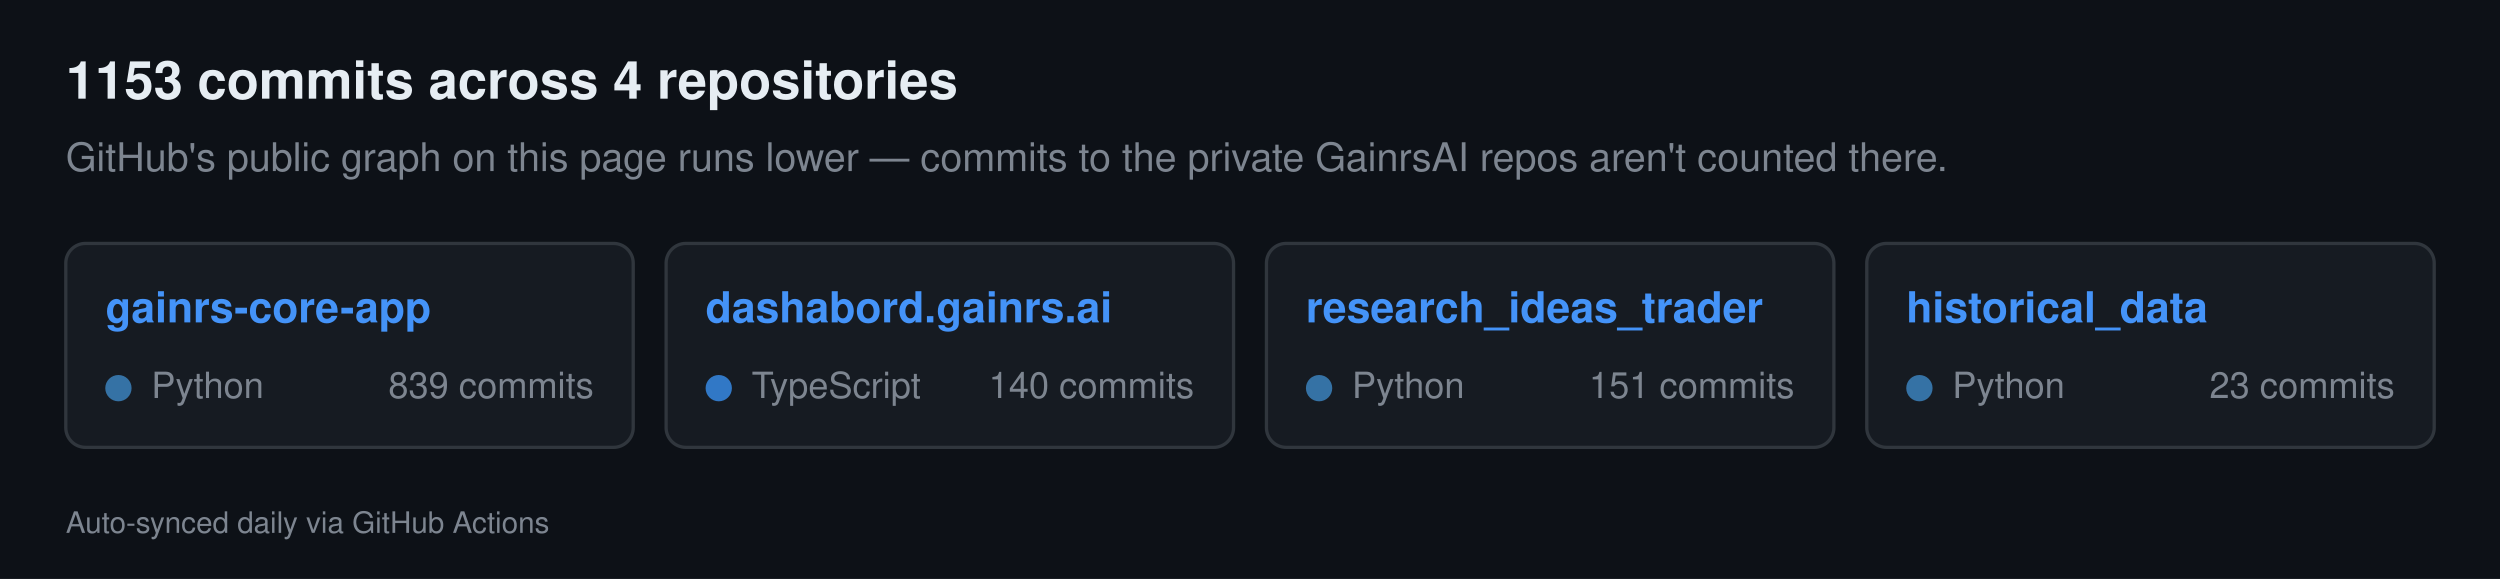
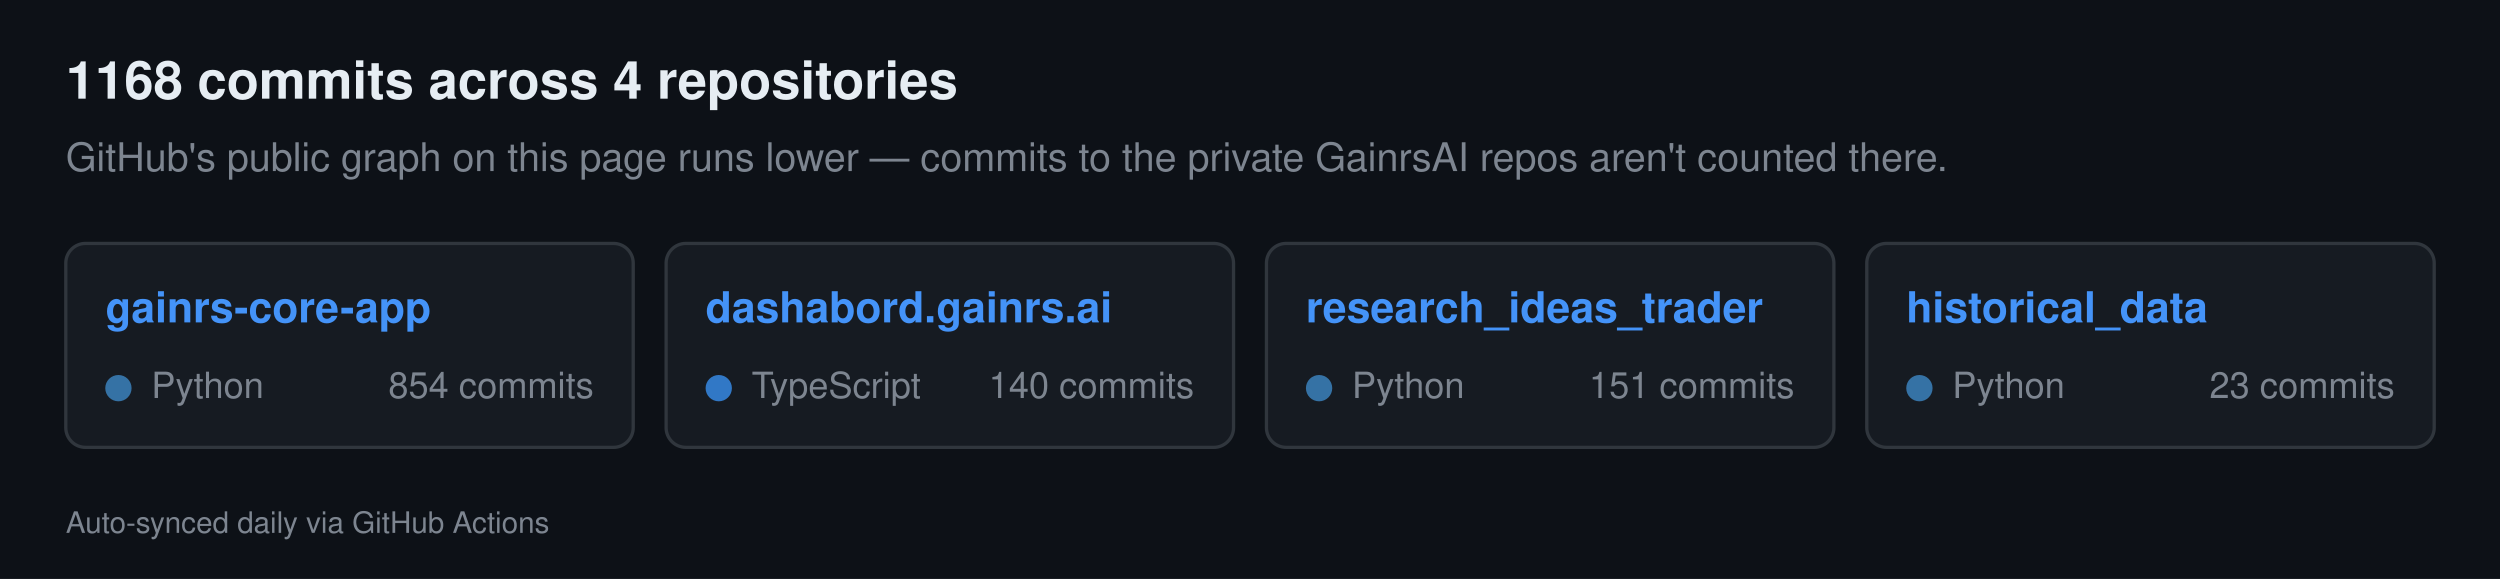
- <svg xmlns="http://www.w3.org/2000/svg" width="760" height="176" viewBox="0 0 760 176" font-family="-apple-system, BlinkMacSystemFont, 'Segoe UI', Helvetica, Arial, sans-serif" role="img" aria-label="1153 commits across 4 repositories">
+ <svg xmlns="http://www.w3.org/2000/svg" width="760" height="176" viewBox="0 0 760 176" font-family="-apple-system, BlinkMacSystemFont, 'Segoe UI', Helvetica, Arial, sans-serif" role="img" aria-label="1168 commits across 4 repositories">
  <rect width="760" height="176" fill="#0d1117" />
-   <text x="20" y="30" font-size="16" font-weight="600" fill="#e6edf3">1153 commits across 4 repositories</text>
+   <text x="20" y="30" font-size="16" font-weight="600" fill="#e6edf3">1168 commits across 4 repositories</text>
  <text x="20" y="52" font-size="12" fill="#7d8590">GitHub's public graph on this page runs lower — commits to the private GainrsAI repos aren't counted there.</text>
  <rect x="20.0" y="74" width="172.5" height="62" rx="6" fill="#161b22" stroke="#30363d" />
  <text x="32.0" y="98" font-size="13" font-weight="600" fill="#4493f8">gainrs-core-app</text>
  <circle cx="36.0" cy="118" r="4" fill="#3572A5" />
  <text x="46.0" y="121" font-size="11" fill="#7d8590">Python</text>
-   <text x="180.5" y="121" font-size="11" fill="#7d8590" text-anchor="end">839 commits</text>
+   <text x="180.5" y="121" font-size="11" fill="#7d8590" text-anchor="end">854 commits</text>
  <rect x="202.5" y="74" width="172.5" height="62" rx="6" fill="#161b22" stroke="#30363d" />
  <text x="214.5" y="98" font-size="13" font-weight="600" fill="#4493f8">dashabord.gainrs.ai</text>
  <circle cx="218.5" cy="118" r="4" fill="#3178c6" />
  <text x="228.5" y="121" font-size="11" fill="#7d8590">TypeScript</text>
  <text x="363.0" y="121" font-size="11" fill="#7d8590" text-anchor="end">140 commits</text>
  <rect x="385.0" y="74" width="172.5" height="62" rx="6" fill="#161b22" stroke="#30363d" />
  <text x="397.0" y="98" font-size="13" font-weight="600" fill="#4493f8">research_ideas_trader</text>
  <circle cx="401.0" cy="118" r="4" fill="#3572A5" />
  <text x="411.0" y="121" font-size="11" fill="#7d8590">Python</text>
  <text x="545.5" y="121" font-size="11" fill="#7d8590" text-anchor="end">151 commits</text>
  <rect x="567.5" y="74" width="172.5" height="62" rx="6" fill="#161b22" stroke="#30363d" />
  <text x="579.5" y="98" font-size="13" font-weight="600" fill="#4493f8">historical_data</text>
  <circle cx="583.5" cy="118" r="4" fill="#3572A5" />
  <text x="593.5" y="121" font-size="11" fill="#7d8590">Python</text>
  <text x="728.0" y="121" font-size="11" fill="#7d8590" text-anchor="end">23 commits</text>
  <text x="20" y="162" font-size="9" fill="#7d8590">Auto-synced daily via GitHub Actions</text>
</svg>
